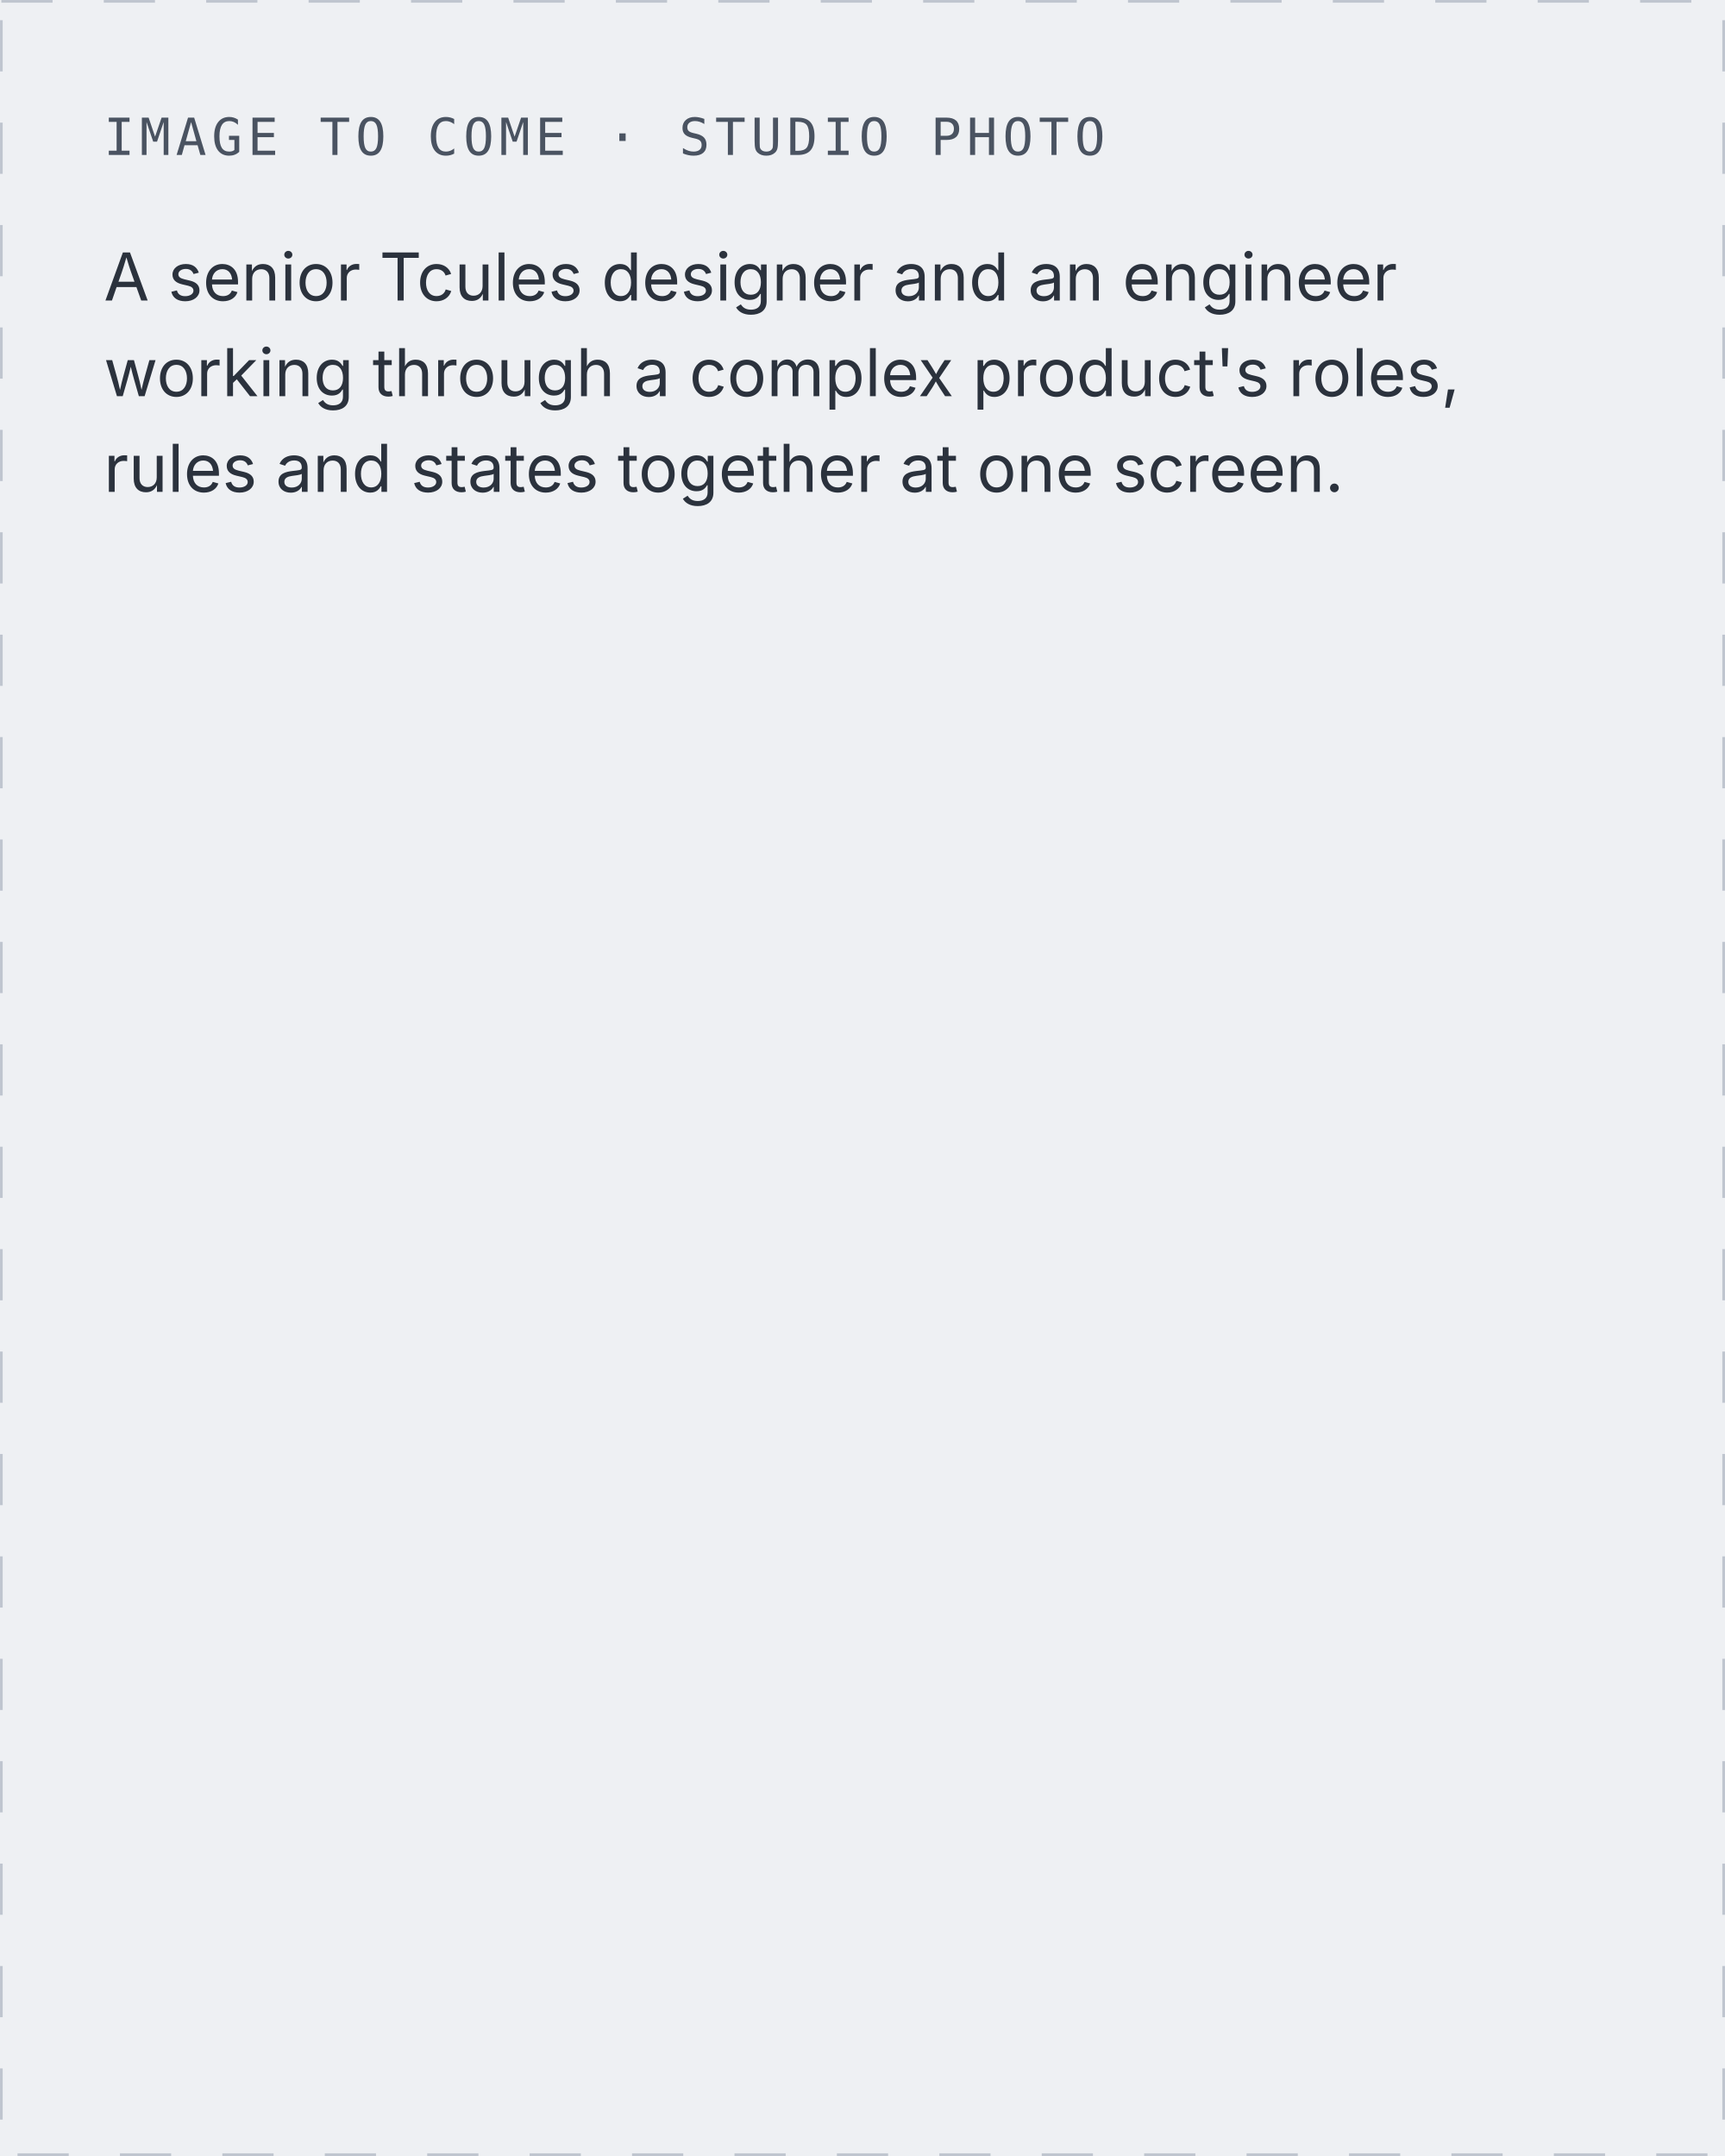
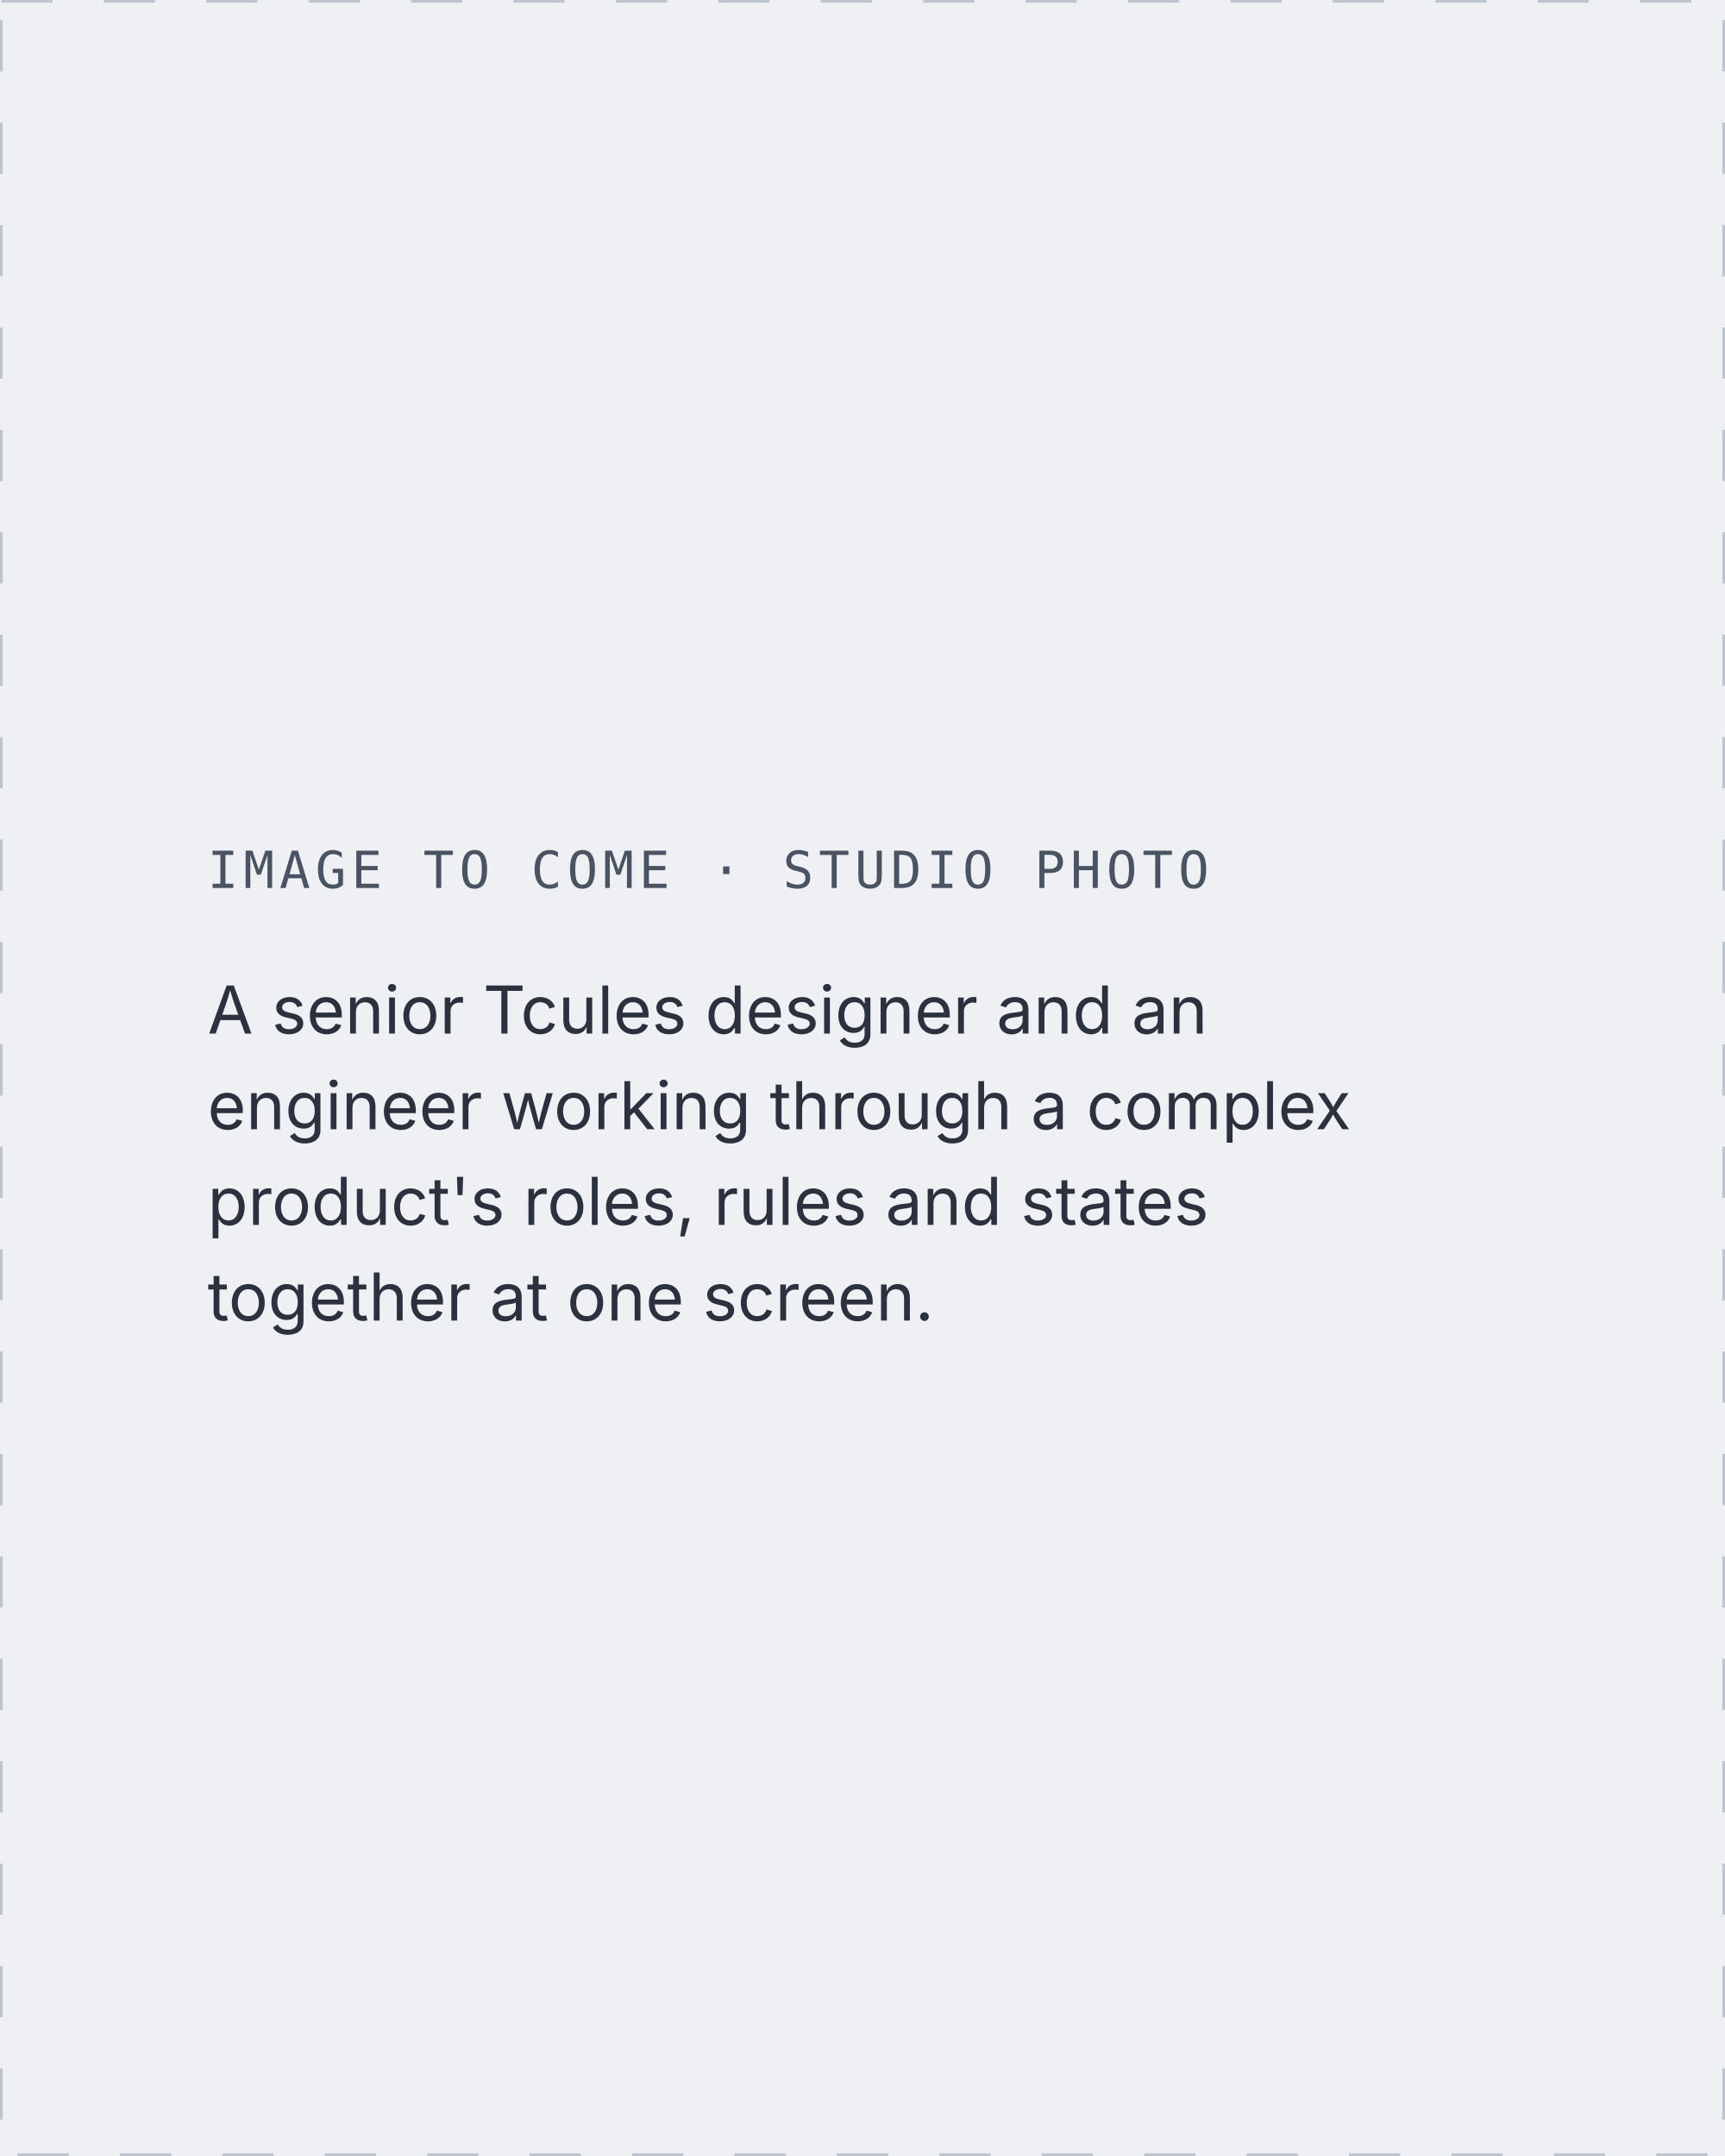
<svg xmlns="http://www.w3.org/2000/svg" viewBox="0 0 1280 1600" width="1280" height="1600" role="img" aria-label="Image to come · studio photo">
  <rect width="1280" height="1600" fill="#EEF0F3" />
  <rect x="1" y="1" width="1278" height="1598" fill="none" stroke="#BFC5CF" stroke-width="2" stroke-dasharray="38 38" />
-   <text x="77" y="115" font-family="ui-monospace, Menlo, Consolas, monospace" font-size="38" letter-spacing="3.8" fill="#4A5361">IMAGE TO COME · STUDIO PHOTO</text>
-   <text x="77" y="223" font-family="system-ui, -apple-system, Segoe UI, sans-serif" font-size="49" fill="#2B323D">
-     <tspan x="77" dy="0">A senior Tcules designer and an engineer</tspan>
-     <tspan x="77" dy="71">working through a complex product's roles,</tspan>
-     <tspan x="77" dy="71">rules and states together at one screen.</tspan>
+   <text x="154" y="659" font-family="ui-monospace, Menlo, Consolas, monospace" font-size="38" letter-spacing="3.8" fill="#4A5361">IMAGE TO COME · STUDIO PHOTO</text>
+   <text x="154" y="767" font-family="system-ui, -apple-system, Segoe UI, sans-serif" font-size="49" fill="#2B323D">
+     <tspan x="154" dy="0">A senior Tcules designer and an</tspan>
+     <tspan x="154" dy="71">engineer working through a complex</tspan>
+     <tspan x="154" dy="71">product's roles, rules and states</tspan>
+     <tspan x="154" dy="71">together at one screen.</tspan>
  </text>
</svg>
